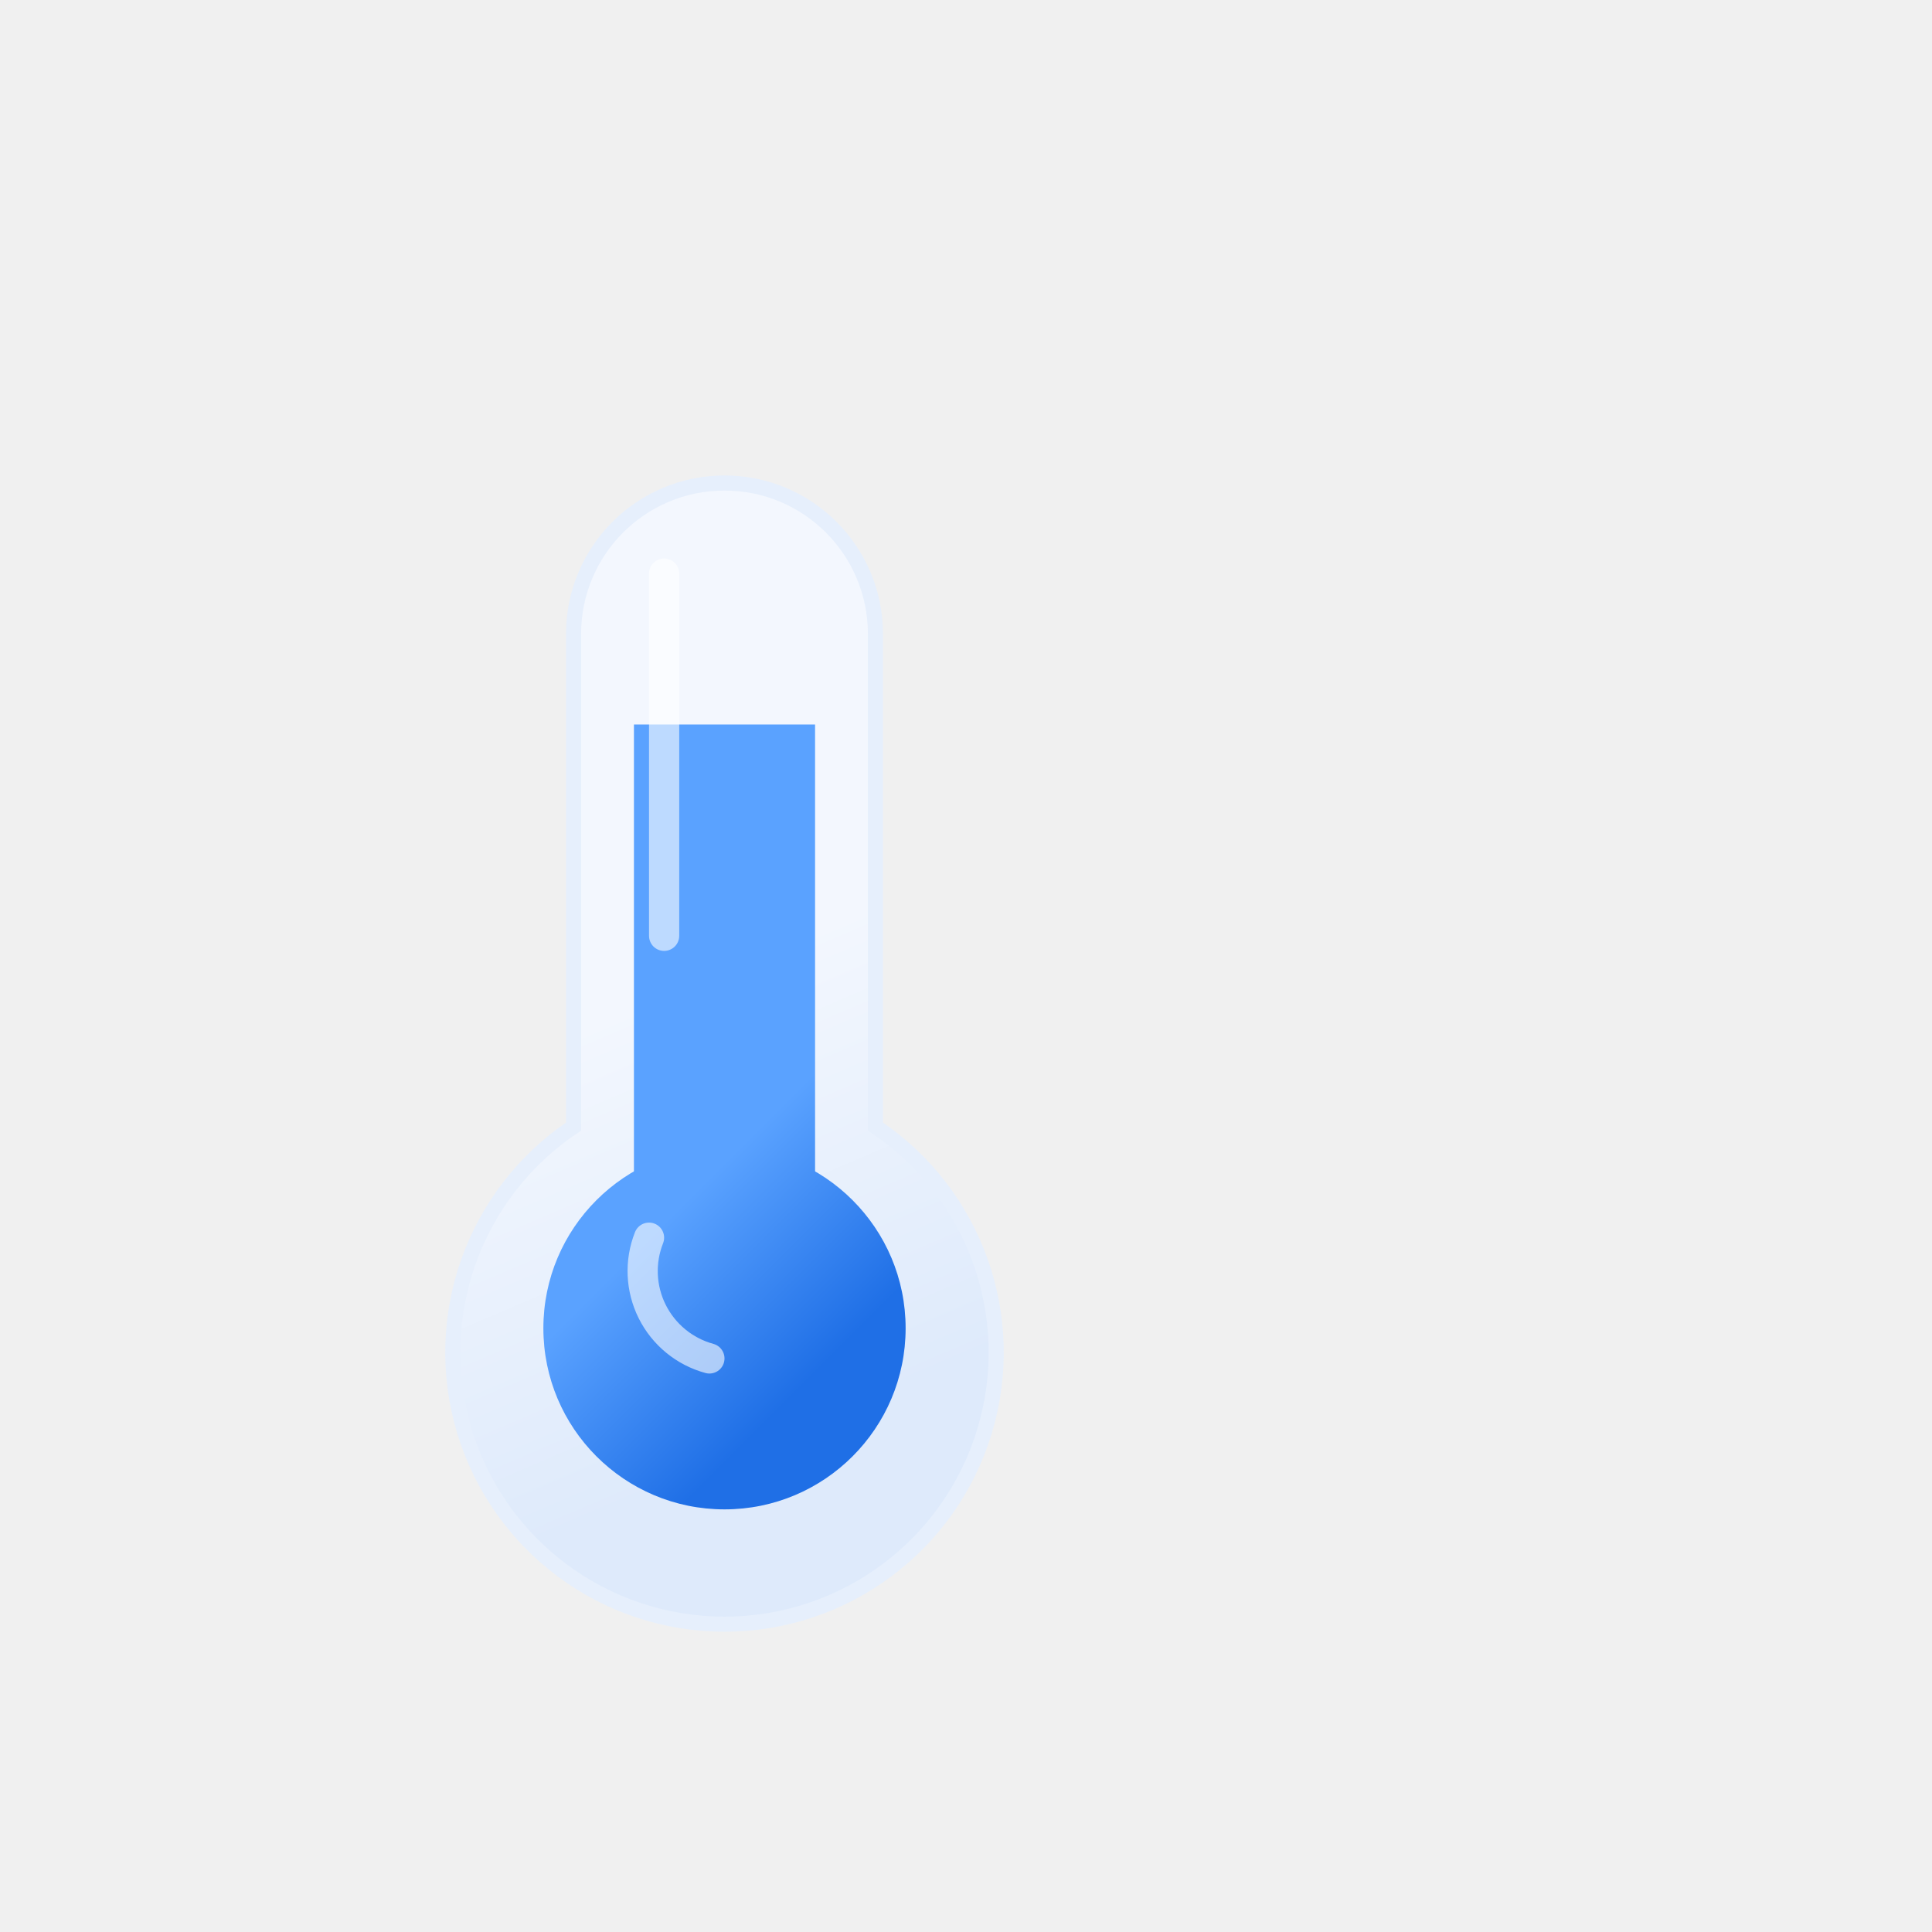
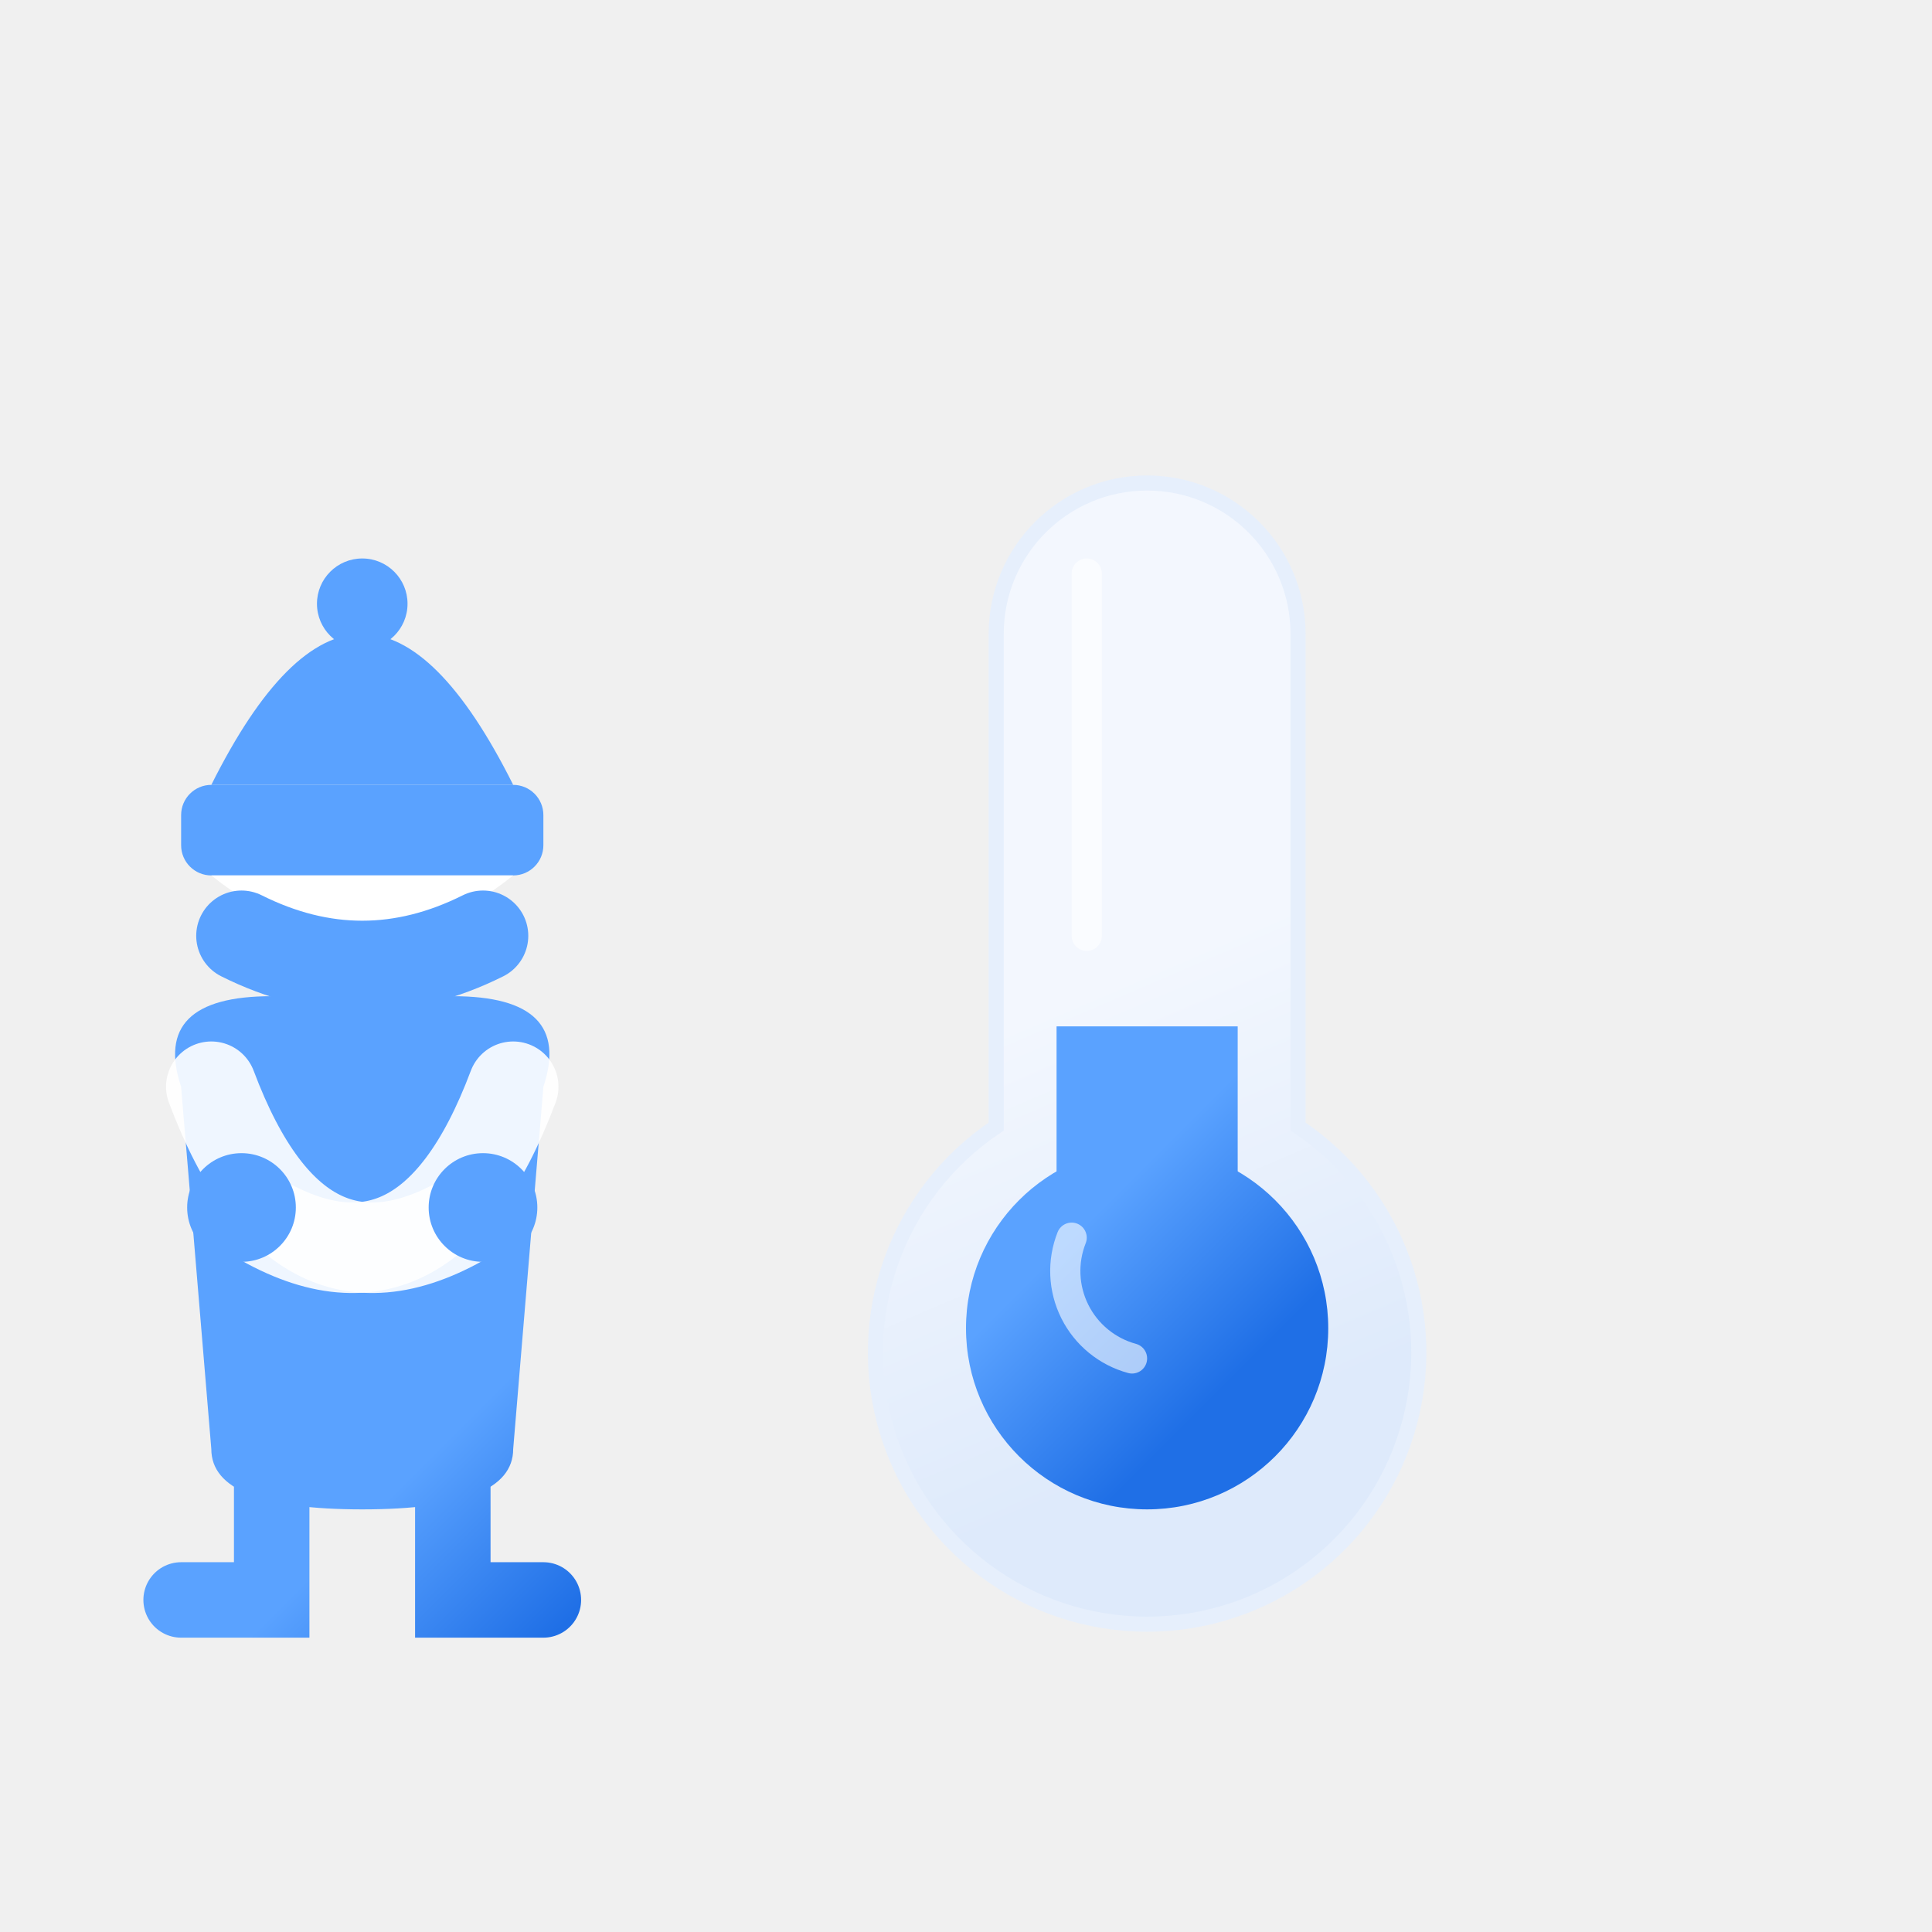
<svg xmlns="http://www.w3.org/2000/svg" viewBox="0 0 64 64">
  <defs>
    <linearGradient id="glassGrad" x1="18" y1="18" x2="30" y2="46" gradientUnits="userSpaceOnUse">
      <stop offset="0" stop-color="#f3f7fe" />
      <stop offset="0.5" stop-color="#f3f7fe" />
      <stop offset="1" stop-color="#deeafb" />
    </linearGradient>
    <linearGradient id="fluidGrad" x1="21.5" y1="41" x2="26.5" y2="46" gradientUnits="userSpaceOnUse">
      <stop offset="0" stop-color="#5aa2ff" />
      <stop offset="1" stop-color="#1f6fe6" />
    </linearGradient>
    <linearGradient id="waveGrad" x1="30" y1="45" x2="50" y2="45" gradientUnits="userSpaceOnUse">
      <stop offset="0" stop-color="#5aa2ff" stop-opacity="0.8" />
      <stop offset="1" stop-color="#5aa2ff" stop-opacity="0" />
    </linearGradient>
  </defs>
-   <path fill="url(#glassGrad)" stroke="#e6effc" stroke-width="0.5" stroke-miterlimit="10" d="M24 16a5 5 0 00-5 5v16.32a9 9 0 1010 0V21a5 5 0 00-5-5z" />
-   <circle cx="24" cy="44" r="6" fill="url(#fluidGrad)" />
-   <path fill="url(#fluidGrad)" d="M21 24h6v20h-6z" />
-   <path fill="none" stroke="white" stroke-linecap="round" stroke-width="1" opacity="0.6" d="M22 19v12 M21.5 41a3 3 0 002 4" />
-   <path fill="none" stroke="url(#waveGrad)" stroke-width="2.5" stroke-linecap="round" d="M34 38 a 8 8 0 0 1 0 12" opacity="0">
-     <animate attributeName="opacity" values="0;1;0" dur="2s" repeatCount="indefinite" begin="0s" />
-     <animate attributeName="d" values="M34 38 a 8 8 0 0 1 0 12; M36 36 a 11 11 0 0 1 0 16" dur="2s" repeatCount="indefinite" begin="0s" />
-   </path>
-   <path fill="none" stroke="url(#waveGrad)" stroke-width="2.5" stroke-linecap="round" d="M34 38 a 8 8 0 0 1 0 12" opacity="0">
-     <animate attributeName="opacity" values="0;1;0" dur="2s" repeatCount="indefinite" begin="0.8s" />
-     <animate attributeName="d" values="M34 38 a 8 8 0 0 1 0 12; M36 36 a 11 11 0 0 1 0 16" dur="2s" repeatCount="indefinite" begin="0.8s" />
-   </path>
+   <g>
+     <animateTransform attributeName="transform" type="translate" values="-0.7 0; 0.7 0; -0.7 0" dur="0.10s" repeatCount="indefinite" />
+     <circle cx="12" cy="20" r="1.5" fill="url(#fluidGrad)" />
+     <path d="M7 26 Q 12 16 17 26" fill="url(#fluidGrad)" />
+     <rect x="6" y="26" width="12" height="3" rx="1" fill="url(#fluidGrad)" />
+     <path d="M7 29 Q 12 33 17 29" fill="#ffffff" />
+     <path d="M8 31 Q 12 33 16 31" stroke="url(#fluidGrad)" stroke-width="3" stroke-linecap="round" fill="none" />
+     <path d="M6 36 Q 5 33 9 33 L 15 33 Q 19 33 18 36 L 17 48 Q 17 50 12 50 Q 7 50 7 48 Z" fill="url(#fluidGrad)" />
+     <path d="M7 36 Q 10 44 16 40" stroke="#ffffff" stroke-width="3" stroke-linecap="round" fill="none" opacity="0.9" />
+     <path d="M17 36 Q 14 44 8 40" stroke="#ffffff" stroke-width="3" stroke-linecap="round" fill="none" opacity="0.9" />
+     <circle cx="16" cy="40" r="1.8" fill="url(#fluidGrad)" />
+     <circle cx="8" cy="40" r="1.8" fill="url(#fluidGrad)" />
+     <path d="M9 49 L 9 53 L 6 53" stroke="url(#fluidGrad)" stroke-width="2.5" stroke-linecap="round" fill="none" />
+     <path d="M15 49 L 15 53 L 18 53" stroke="url(#fluidGrad)" stroke-width="2.5" stroke-linecap="round" fill="none" />
+   </g>
+   <g transform="translate(14, 0)">
+     <path fill="url(#glassGrad)" stroke="#e6effc" stroke-width="0.5" stroke-miterlimit="10" d="M24 16a5 5 0 00-5 5v16.32a9 9 0 1010 0V21a5 5 0 00-5-5z" />
+     <circle cx="24" cy="44" r="6" fill="url(#fluidGrad)" />
+     <path fill="url(#fluidGrad)" d="M21 34h6v10h-6z" />
+     <path fill="none" stroke="white" stroke-linecap="round" stroke-width="1" opacity="0.6" d="M22 19v12 M21.5 41a3 3 0 002 4" />
+     <path fill="none" stroke="url(#waveGrad)" stroke-width="2.5" stroke-linecap="round" d="M34 38 a 8 8 0 0 1 0 12" opacity="0">
+       <animate attributeName="opacity" values="0;1;0" dur="2s" repeatCount="indefinite" begin="0s" />
+       <animate attributeName="d" values="M34 38 a 8 8 0 0 1 0 12; M36 36 a 11 11 0 0 1 0 16" dur="2s" repeatCount="indefinite" begin="0s" />
+     </path>
+     <path fill="none" stroke="url(#waveGrad)" stroke-width="2.5" stroke-linecap="round" d="M34 38 a 8 8 0 0 1 0 12" opacity="0">
+       <animate attributeName="opacity" values="0;1;0" dur="2s" repeatCount="indefinite" begin="0.8s" />
+       <animate attributeName="d" values="M34 38 a 8 8 0 0 1 0 12; M36 36 a 11 11 0 0 1 0 16" dur="2s" repeatCount="indefinite" begin="0.8s" />
+     </path>
+   </g>
</svg>
